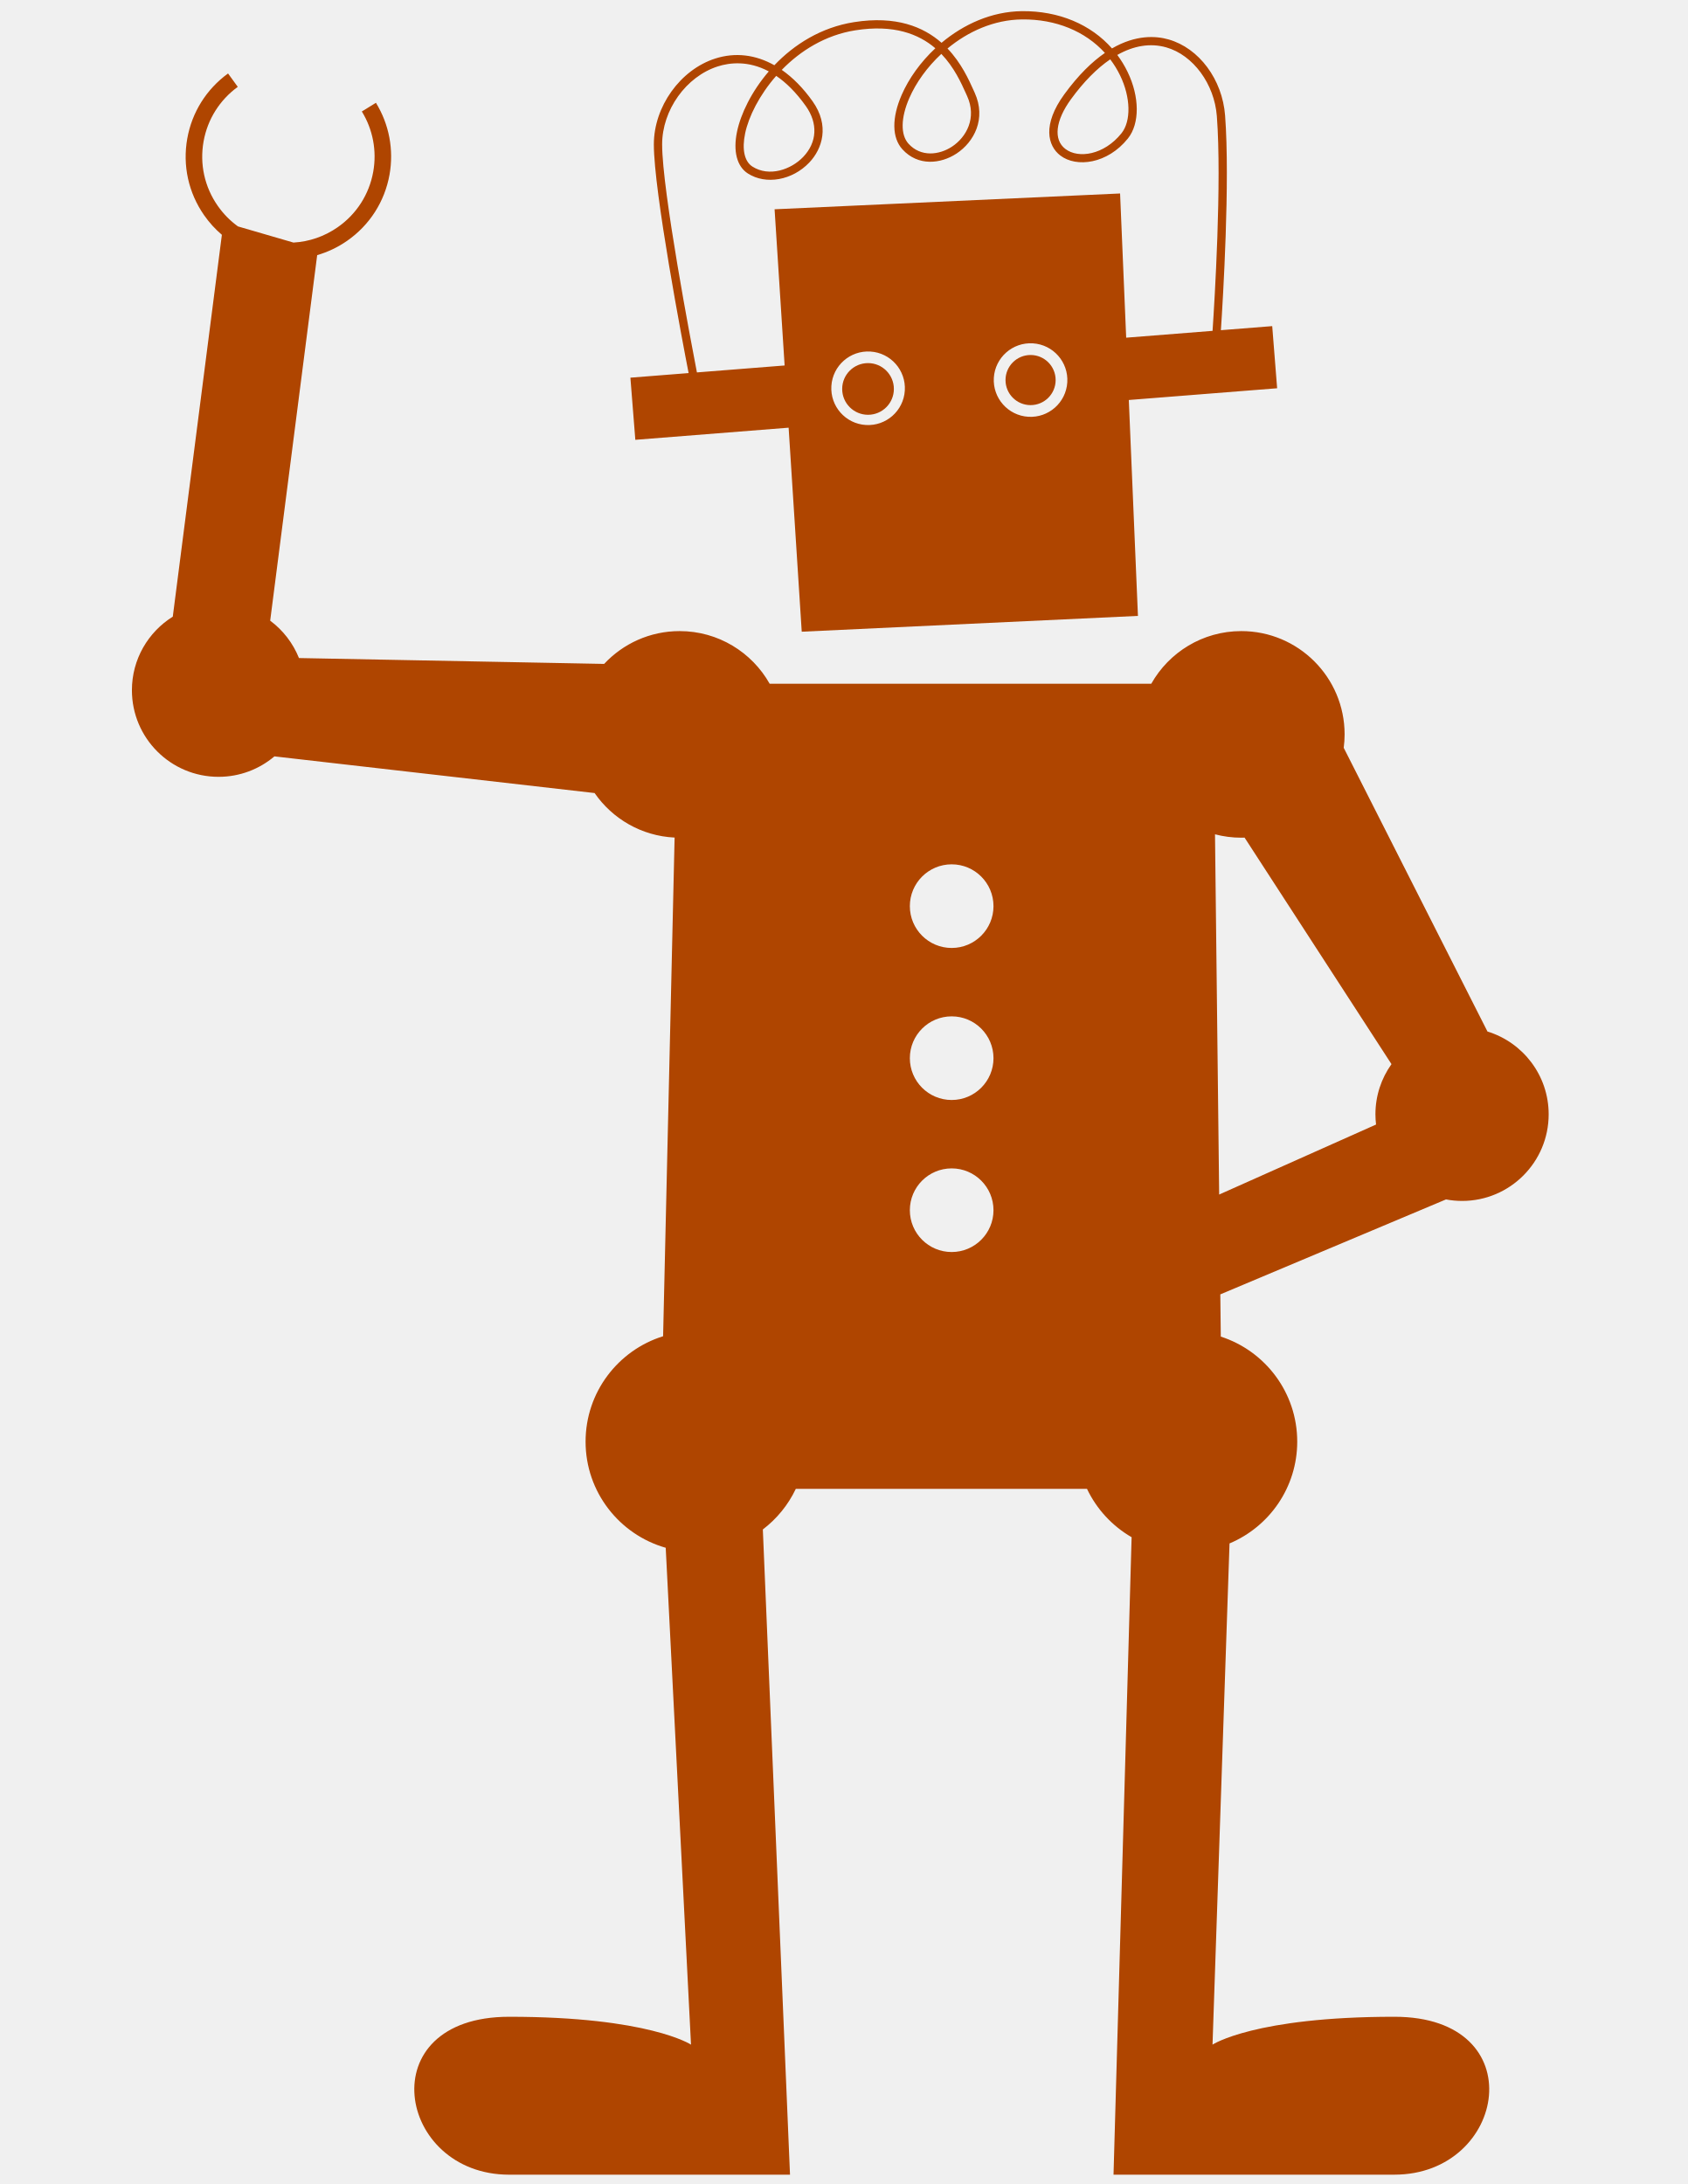
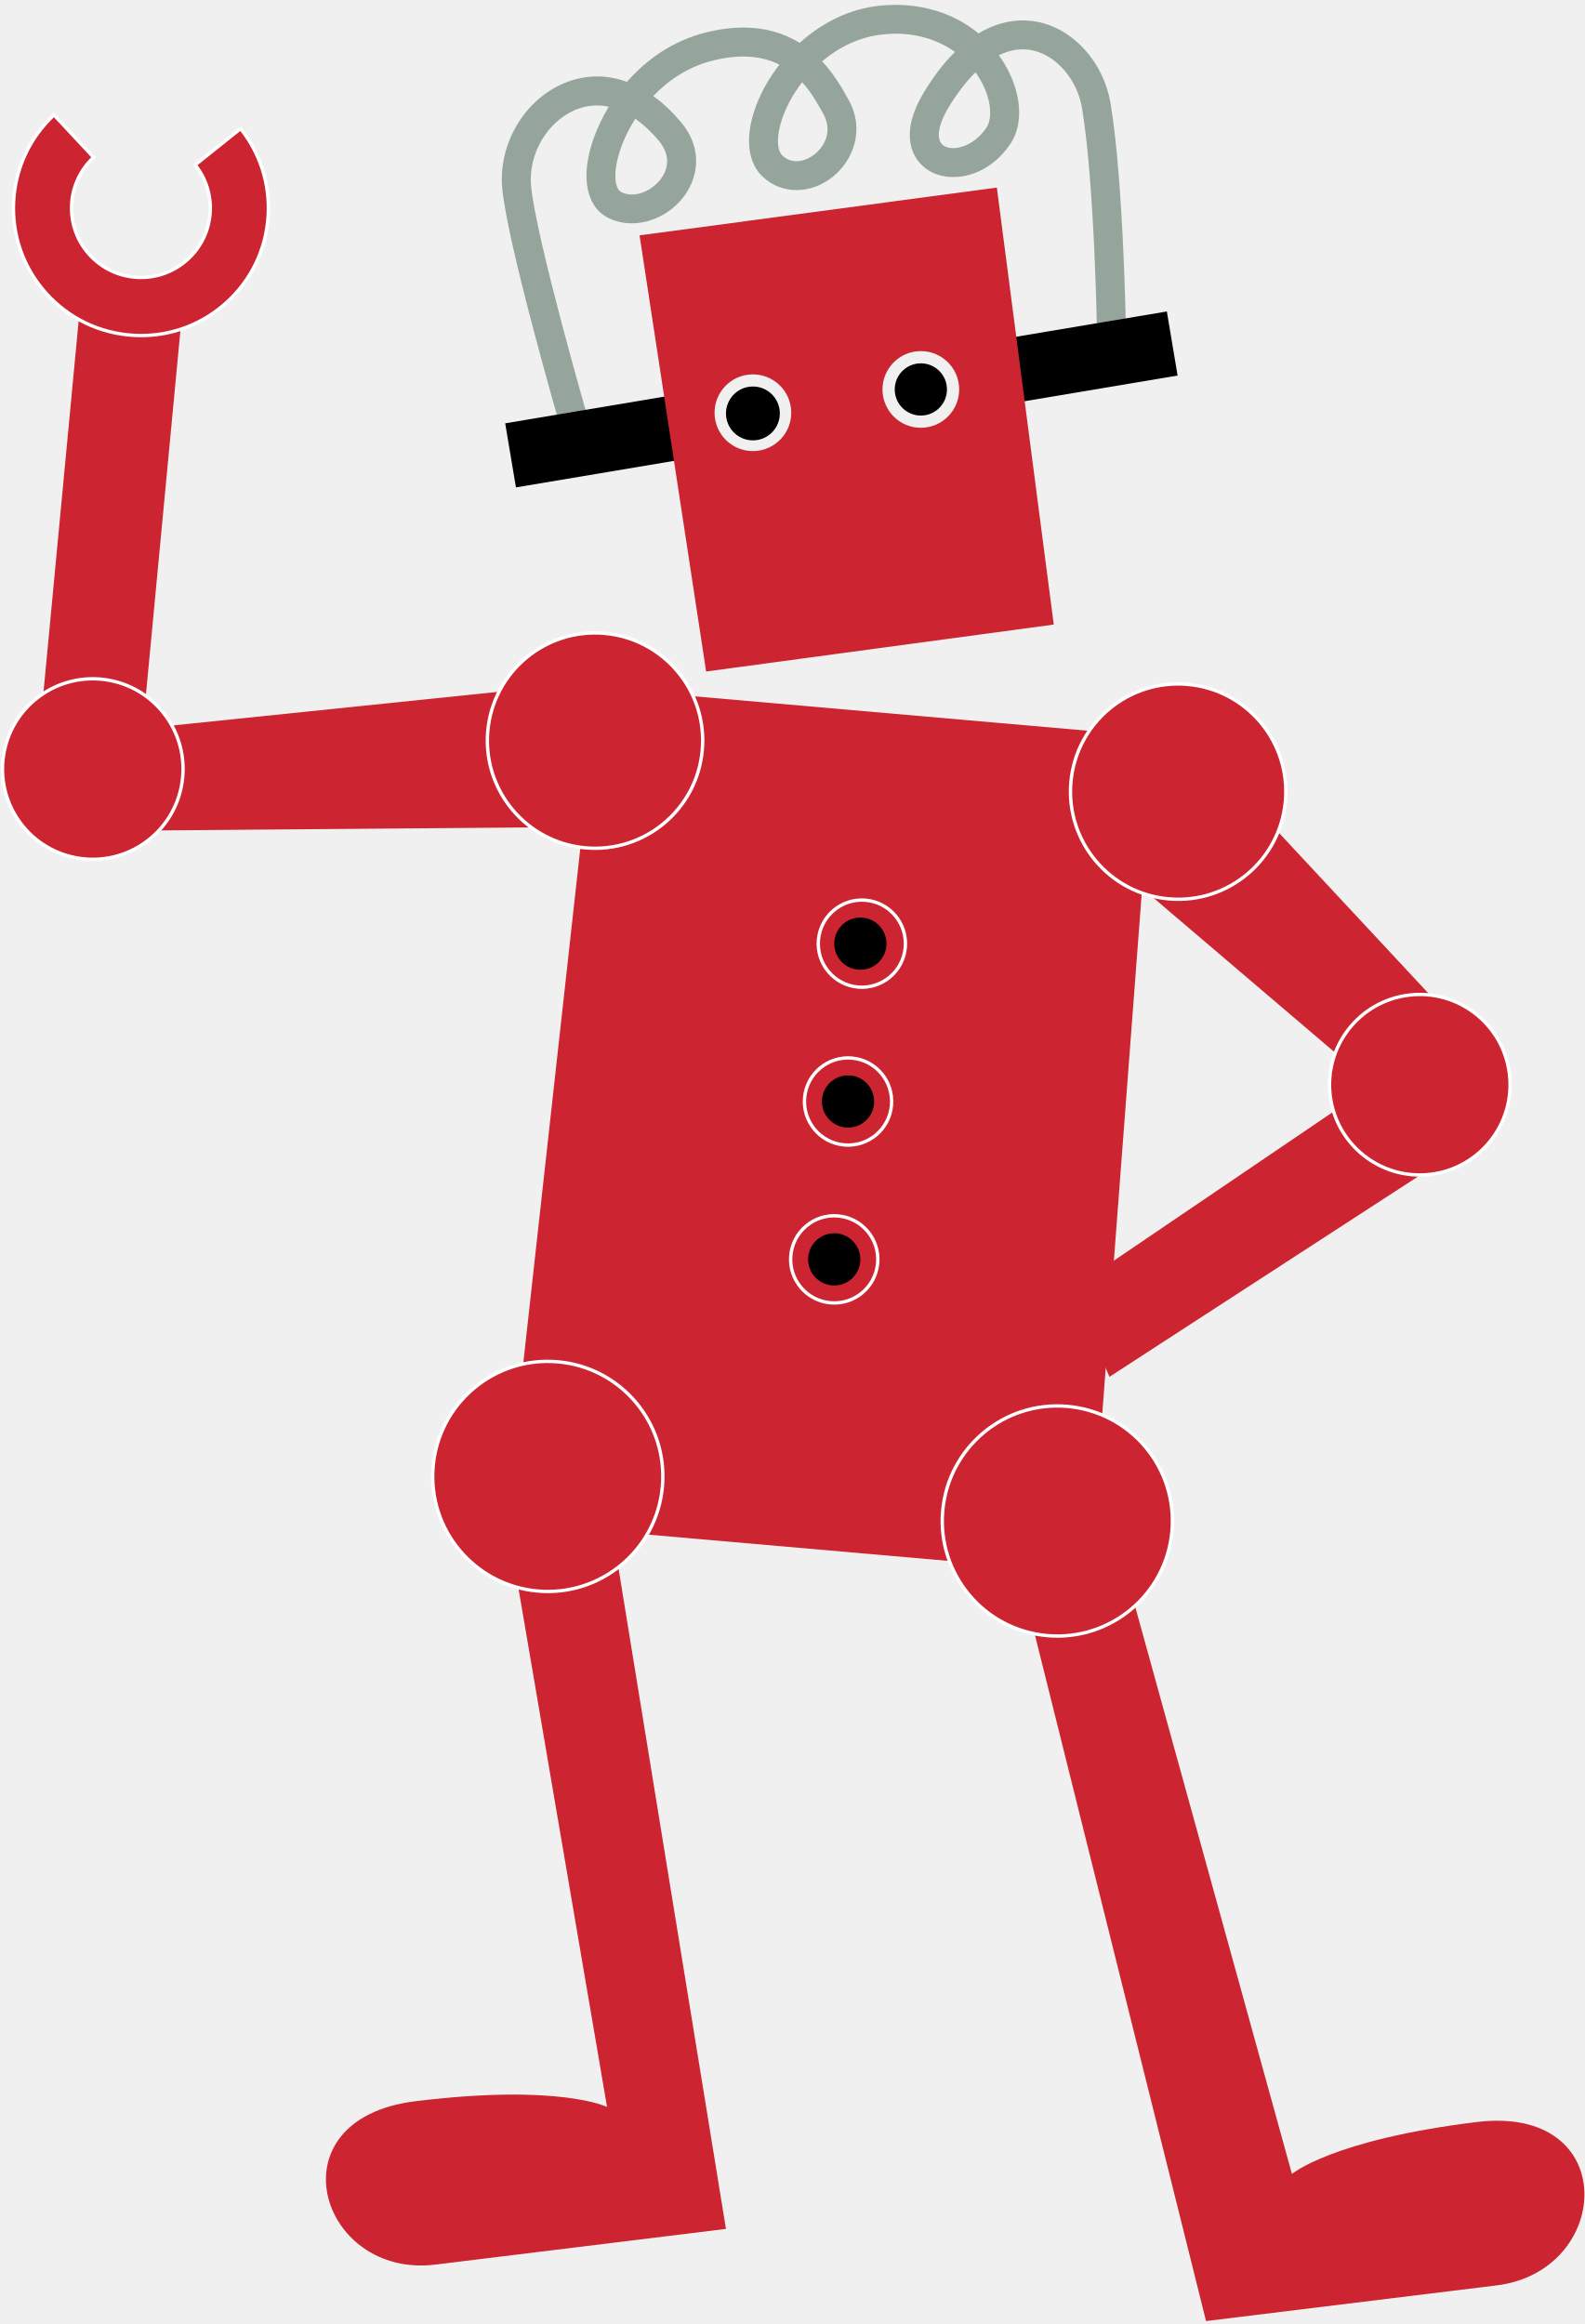
- <svg xmlns="http://www.w3.org/2000/svg" version="1.1" id="Layer_1" x="0px" y="0px" width="612px" height="792px" viewBox="0 0 612 792" enable-background="new 0 0 612 792" xml:space="preserve">
+ <svg xmlns="http://www.w3.org/2000/svg" xmlns:xlink="http://www.w3.org/1999/xlink" version="1.1" id="Layer_1" x="0px" y="0px" width="539.946px" height="792px" viewBox="72.054 0 539.946 792" enable-background="new 72.054 0 539.946 792" xml:space="preserve">
+   <polygon fill="#CC2430" points="443.56,536.169 244.376,518.742 275.875,234.429 465.198,250.993 " />
+   <polygon fill="#CC2430" points="553.861,360.26 573.024,389.443 450.138,469.209 437.506,439.215 " />
  <g>
-     <path fill="#AF4500" d="M230.365,159.494l55.584-4.399l4.754,73.984l121.908-5.731l-3.311-78.294l53.781-4.256l-1.783-22.531   l-18.611,1.473c0.765-11.508,3.344-53.905,1.523-77.852c-0.999-13.1-9.436-24.447-20.516-27.593   c-4.474-1.271-11.761-1.802-20.493,3.267c-7.698-8.731-19.284-13.64-32.641-13.514c-11.047,0.116-21.194,4.794-29.165,11.469   c-6.576-5.785-16.475-9.891-31.704-7.49c-11.99,1.889-21.744,8.109-28.913,15.631c-6.812-3.846-14.163-4.751-21.415-2.436   c-12.703,4.054-22.281,17.444-22.281,31.146c0,17.079,10.344,71.289,12.603,82.922l-21.106,1.67L230.365,159.494z M328.08,141.639   c-0.464,7.356-6.802,12.942-14.154,12.479c-7.354-0.46-12.939-6.794-12.476-14.154c0.464-7.354,6.798-12.939,14.155-12.479   C322.958,127.944,328.544,134.282,328.08,141.639z M386.994,138.659c-0.464,7.356-6.801,12.939-14.154,12.479   c-7.356-0.46-12.939-6.798-12.482-14.151c0.467-7.35,6.805-12.939,14.158-12.479C381.872,124.968,387.455,131.303,386.994,138.659z    M402.562,21.518c1.368,1.801,2.568,3.753,3.584,5.843c3.848,7.918,4.044,16.549,0.479,20.989   c-6.31,7.862-15.611,9.275-20.337,5.659c-4.395-3.36-3.611-10.271,2.044-18.036C392.935,29.654,397.731,24.806,402.562,21.518z    M341.319,19.551c4.66,4.845,7.23,10.565,8.975,14.451l0.39,0.865c3.547,7.819-0.21,14.833-5.507,18.315   c-4.608,3.03-11.268,3.878-15.756-1.062c-2.933-3.229-2.825-9.415,0.286-16.546C332.152,29.972,336.176,24.325,341.319,19.551z    M281.446,27.515c3.514,2.384,7.149,5.892,10.74,10.943c4.447,6.259,4.1,13.146-0.928,18.425   c-4.395,4.614-12.355,7.414-18.451,3.513c-2.884-1.844-3.841-6.234-2.625-12.042C271.455,42.276,275.34,34.464,281.446,27.515z    M240.085,52.367c0-12.453,8.681-24.614,20.193-28.289c4.195-1.339,10.941-2.205,18.48,1.812   c-6.215,7.229-10.148,15.332-11.512,21.849c-1.486,7.097-0.048,12.631,3.945,15.185c6.537,4.182,16.1,2.476,22.24-3.972   c4.706-4.941,7.493-13.376,1.201-22.232c-3.41-4.797-7.179-8.611-11.172-11.381c6.744-6.914,15.784-12.631,26.7-14.351   c13.907-2.192,22.936,1.33,28.99,6.514c-5.4,5.041-9.62,10.979-12.192,16.872c-3.652,8.368-3.564,15.572,0.242,19.763   c5.68,6.252,13.948,5.284,19.625,1.552c6.363-4.185,10.87-12.629,6.591-22.062l-0.385-0.854c-1.726-3.842-4.457-9.927-9.475-15.184   c7.431-6.149,16.827-10.438,27.037-10.544c12.225-0.138,22.902,4.291,30.037,12.146c-4.622,3.184-9.592,7.969-14.725,15.016   c-8.031,11.028-6.01,18.691-1.441,22.185c5.854,4.474,17.093,3.064,24.5-6.164c4.333-5.396,4.285-15.113-0.119-24.178   c-1.062-2.187-2.31-4.232-3.724-6.127c6.01-3.399,12.032-4.369,17.755-2.744c9.738,2.766,17.452,13.252,18.343,24.936   c1.831,24.07-0.831,67.091-1.554,77.863l-31.319,2.479l-2.211-52.295l-125.276,5.729l3.64,56.644l-31.801,2.517   C250.631,124.377,240.085,69.113,240.085,52.367z" />
-     <path fill="#AF4500" d="M524.303,434.957c1.889,0.354,3.834,0.548,5.826,0.548c17.346,0,31.407-14.062,31.407-31.407   c0-14.138-9.343-26.091-22.19-30.029l-52.123-102.891c0.206-1.592,0.324-3.211,0.324-4.858c0-20.689-16.771-37.461-37.461-37.461   c-14.015,0-26.223,7.701-32.647,19.098H279.077c-6.424-11.396-18.633-19.098-32.647-19.098c-10.805,0-20.535,4.581-27.373,11.899   l-110.653-2.126c-2.174-5.43-5.812-10.113-10.437-13.553l17.04-132.558c3.826-1.119,7.492-2.846,10.858-5.191   c8.162-5.686,13.622-14.21,15.375-24.004c1.61-9.016-0.141-18.266-4.932-26.046l-5.109,3.146   c4.017,6.524,5.485,14.282,4.135,21.845c-1.47,8.215-6.051,15.367-12.898,20.137c-4.805,3.347-10.322,5.234-16.023,5.557   l-20.135-5.86c-2.812-2.034-5.294-4.545-7.337-7.477c-4.774-6.849-6.594-15.144-5.125-23.356c1.429-7.98,5.833-15.003,12.4-19.776   l-3.527-4.854C74.86,32.329,69.612,40.7,67.908,50.214c-1.751,9.792,0.419,19.68,6.11,27.844c1.858,2.666,4.024,5.037,6.433,7.091   L62.65,223.627c-8.896,5.546-14.82,15.413-14.82,26.668c0,17.348,14.063,31.411,31.411,31.411c7.723,0,14.79-2.792,20.26-7.415   l116.098,13.298c6.437,9.312,16.976,15.568,29.009,16.145l-4.172,180.834c-16.285,5.075-28.107,20.267-28.107,38.226   c0,18.291,12.286,33.712,29.057,38.486l9.168,180.183c0,0-15.221-10.109-65.946-10.106c-50.729,0-40.697,57.263,0,57.263   c40.697,0,101.842,0,101.842,0L276.6,554.641c5.071-3.863,9.192-8.905,11.952-14.721h105.59c3.49,7.355,9.16,13.472,16.173,17.529   l-6.56,231.169c0,0,61.146-0.004,101.842-0.004c40.697,0,50.725-57.259,0-57.259s-65.945,10.106-65.945,10.106l6.166-181.756   c14.418-6.056,24.547-20.306,24.547-36.913c0-17.811-11.634-32.893-27.712-38.091l-0.177-15.312L524.303,434.957z M440.551,302.551   c3.045,0.799,6.239,1.229,9.535,1.229c0.399,0,0.794-0.018,1.189-0.03l53.268,82.145c-3.66,5.136-5.821,11.416-5.821,18.204   c0,1.253,0.082,2.486,0.225,3.701l-56.888,25.388L440.551,302.551z M345.068,454.03c-8.374,0-15.163-6.789-15.163-15.163   c0-8.375,6.789-15.164,15.163-15.164c8.375,0,15.164,6.789,15.164,15.164C360.232,447.241,353.443,454.03,345.068,454.03z    M345.068,398.898c-8.374,0-15.163-6.79-15.163-15.164s6.789-15.164,15.163-15.164c8.375,0,15.164,6.789,15.164,15.164   S353.443,398.898,345.068,398.898z M345.068,343.766c-8.374,0-15.163-6.789-15.163-15.164c0-8.375,6.789-15.164,15.163-15.164   c8.375,0,15.164,6.789,15.164,15.164C360.232,336.977,353.443,343.766,345.068,343.766z" />
-     <circle fill="#AF4500" cx="314.741" cy="141.046" r="9.371" />
-     <circle fill="#AF4500" cx="373.68" cy="137.823" r="9.087" />
+     <defs>
+       <rect id="SVGID_1_" x="74.061" y="1.662" width="537.938" height="789.338" />
+     </defs>
+     <clipPath id="SVGID_2_">
+       <use xlink:href="#SVGID_1_" overflow="visible" />
+     </clipPath>
+     <path clip-path="url(#SVGID_2_)" fill="#96A59C" d="M345.419,28.02c-3.095,4-5.445,8.348-6.868,12.59   c-1.913,5.69-1.834,10.578,0.195,12.456c3.503,3.238,8.06,1.766,10.903-0.48c3.427-2.707,6.247-7.958,2.926-13.854l-0.459-0.819   C350.528,35.071,348.463,31.372,345.419,28.02 M404.491,24.65c-3.186,3.124-6.287,7.158-9.231,12.045   c-3.701,6.146-4.314,11.245-1.564,12.991c3.05,1.943,10.058,0.498,14.548-6.226c2.003-2.998,1.838-9.682-2.346-16.666   C405.455,26.054,404.986,25.341,404.491,24.65 M288.568,40.475c-3.816,5.941-6.063,12.097-6.642,16.926   c-0.485,4.055,0.199,7.198,1.74,8.004c4.451,2.332,10.271-0.245,13.323-4.075c1.983-2.484,4.538-7.549-0.594-13.581   C293.857,44.769,291.235,42.34,288.568,40.475 M263.209,146.246c-0.75-2.59-18.388-63.662-20.012-82.237   c-1.313-14.998,7.571-30.002,21.125-35.671c7.02-2.932,14.324-3.021,21.389-0.43c6.633-7.604,15.63-14.045,26.917-16.847   c14.232-3.552,24.524-1.022,31.929,3.556c7.433-6.709,16.848-11.651,27.409-12.689c12.887-1.293,24.766,2.181,33.542,9.457   c8.117-4.871,15.323-4.857,19.972-3.965c12.439,2.385,22.741,13.867,25.055,27.918c4.457,27.049,5.215,77.099,5.246,79.216   l-9.861,0.142c-0.008-0.512-0.777-51.435-5.111-77.752c-1.633-9.9-8.856-18.243-17.186-19.84   c-3.682-0.705-7.444-0.106-11.174,1.719c0.673,0.933,1.311,1.902,1.912,2.906c5.82,9.715,6.638,20.395,2.084,27.208   c-7.786,11.654-20.613,13.787-28.032,9.078c-6.12-3.885-9.755-12.864-1.597-26.403c3.547-5.892,7.148-10.437,10.684-13.92   c-6.607-4.707-15.213-7.013-24.571-5.948c-7.869,0.773-14.957,4.295-20.722,9.176c4.211,4.471,6.862,9.222,8.519,12.185   l0.443,0.789c5.934,10.537,1.361,21.086-5.403,26.431c-7.516,5.942-17.269,5.938-23.709-0.014   c-5.106-4.719-6.146-13.043-2.854-22.837c1.75-5.202,4.647-10.537,8.472-15.447c-5.442-2.746-12.722-3.861-22.666-1.396   c-8.272,2.053-15.082,6.611-20.337,12.096c3.203,2.3,6.299,5.185,9.234,8.632c8.237,9.679,5.808,19.843,0.793,26.122   c-6.439,8.062-17.445,10.922-25.597,6.665c-5.445-2.85-7.985-9.377-6.962-17.912c0.693-5.806,3.171-12.939,7.388-19.87   c-3.846-0.822-7.682-0.484-11.397,1.073c-9.546,3.992-16.042,15.047-15.109,25.716c1.542,17.624,19.48,79.726,19.66,80.352   L263.209,146.246z" />
+   </g>
+   <rect x="245.648" y="139.294" transform="matrix(-0.9862 0.1655 -0.1655 -0.9862 570.5008 253.2013)" width="58.11" height="22.142" />
+   <polygon points="416.056,137.597 473.359,127.981 469.701,106.148 412.393,115.759 " />
+   <polygon fill="#CC2430" points="565.52,345.7 544.223,373.374 439.857,284.442 469.371,242.467 " />
+   <polygon fill="#CC2430" points="94.564,283.25 104.969,249.912 259.968,233.898 260.538,281.902 " />
+   <polygon fill="#CC2430" points="118.67,269.62 84.213,264.002 100.04,96.873 134.5,102.471 " />
+   <g>
+     <defs>
+       <rect id="SVGID_3_" x="72.054" y="-1.283" width="539.944" height="792.283" />
+     </defs>
+     <clipPath id="SVGID_4_">
+       <use xlink:href="#SVGID_3_" overflow="visible" />
+     </clipPath>
+     <path clip-path="url(#SVGID_4_)" fill="#CC2430" d="M512.328,740.871l-61.8-223.643l-34.657,4.374L483.058,791   c0,0,59.444-7.298,99.012-12.157c39.567-4.858,42.481-61.723-6.836-55.667C525.919,729.231,512.328,740.871,512.328,740.871" />
+     <path clip-path="url(#SVGID_4_)" fill="#CC2430" d="M278.927,718.038l-33.531-196.337l34.685-4.138l39.372,242.033   c0,0-59.442,7.3-99.01,12.155c-39.565,4.86-56.151-49.609-6.834-55.668C262.925,710.031,278.927,718.038,278.927,718.038" />
+     <path clip-path="url(#SVGID_4_)" d="M337.806,140.669c0.124,5.067-3.884,9.272-8.947,9.399c-5.069,0.126-9.283-3.884-9.402-8.951   c-0.12-5.067,3.886-9.272,8.949-9.398C333.475,131.592,337.683,135.6,337.806,140.669" />
+     <path clip-path="url(#SVGID_4_)" fill="#CC2430" d="M386.182,145.784c-7.215,0.178-13.207-5.53-13.383-12.745   c-0.177-7.213,5.532-13.208,12.747-13.382c7.216-0.178,13.206,5.526,13.382,12.743   C399.104,139.614,393.395,145.605,386.182,145.784 M328.951,153.721c-7.215,0.179-13.207-5.526-13.382-12.75   c-0.176-7.213,5.53-13.204,12.745-13.382c7.216-0.173,13.206,5.53,13.383,12.745C341.873,147.552,336.167,153.543,328.951,153.721    M411.761,63.922L290.008,80.208l22.687,148.634l118.463-15.998L411.761,63.922z" />
+     <path clip-path="url(#SVGID_4_)" d="M394.763,132.499c0.118,4.917-3.771,8.996-8.682,9.115c-4.909,0.119-8.992-3.764-9.114-8.678   c-0.121-4.911,3.771-8.991,8.683-9.113C390.56,123.7,394.641,127.585,394.763,132.499" />
+     <path clip-path="url(#SVGID_4_)" fill="#CC2430" d="M380.562,322.878c-0.718,8.174-7.917,14.221-16.096,13.504   c-8.171-0.713-14.219-7.919-13.505-16.092c0.717-8.173,7.922-14.218,16.094-13.501   C375.233,307.503,381.275,314.707,380.562,322.878" />
+     <path clip-path="url(#SVGID_4_)" fill="none" stroke="#FFFFFF" stroke-width="1.145" stroke-miterlimit="10" d="M380.562,322.878   c-0.718,8.174-7.917,14.221-16.096,13.504c-8.171-0.713-14.219-7.919-13.505-16.092c0.717-8.173,7.922-14.218,16.094-13.501   C375.233,307.503,381.275,314.707,380.562,322.878z" />
+     <path clip-path="url(#SVGID_4_)" fill="#CC2430" d="M375.853,376.677c-0.716,8.174-7.915,14.22-16.093,13.505   c-8.173-0.715-14.22-7.92-13.505-16.095c0.716-8.171,7.922-14.216,16.095-13.5C370.525,361.303,376.567,368.505,375.853,376.677" />
+     <path clip-path="url(#SVGID_4_)" fill="none" stroke="#FFFFFF" stroke-width="1.145" stroke-miterlimit="10" d="M375.853,376.677   c-0.716,8.174-7.915,14.22-16.093,13.505c-8.173-0.715-14.22-7.92-13.505-16.095c0.716-8.171,7.922-14.216,16.095-13.5   C370.525,361.303,376.567,368.505,375.853,376.677z" />
+     <path clip-path="url(#SVGID_4_)" fill="#CC2430" d="M371.147,430.473c-0.716,8.177-7.917,14.223-16.094,13.507   c-8.173-0.715-14.22-7.92-13.506-16.096c0.716-8.173,7.922-14.218,16.095-13.502C365.82,415.098,371.862,422.3,371.147,430.473" />
+     <path clip-path="url(#SVGID_4_)" fill="none" stroke="#FFFFFF" stroke-width="1.145" stroke-miterlimit="10" d="M371.147,430.473   c-0.716,8.177-7.917,14.223-16.094,13.507c-8.173-0.715-14.22-7.92-13.506-16.096c0.716-8.173,7.922-14.218,16.095-13.502   C365.82,415.098,371.862,422.3,371.147,430.473z" />
+     <path clip-path="url(#SVGID_4_)" fill="#CC2430" d="M125.481,114.027c-2.554,0.314-5.152,0.402-7.775,0.256   c-11.579-0.63-22.226-5.734-29.975-14.379c-7.747-8.642-11.665-19.781-11.03-31.365c0.62-11.259,5.505-21.694,13.755-29.391   l13.503,14.476c-4.494,4.193-7.157,9.874-7.493,16c-0.345,6.3,1.787,12.363,6.005,17.068c4.217,4.704,10.013,7.482,16.317,7.827   c6.309,0.339,12.366-1.78,17.072-5.993c4.702-4.213,7.483-10.008,7.83-16.315c0.319-5.801-1.498-11.491-5.116-16.021l15.467-12.352   c6.653,8.331,9.999,18.791,9.413,29.454c-0.637,11.589-5.745,22.234-14.386,29.974   C142.383,109.259,134.204,112.957,125.481,114.027" />
+     <path clip-path="url(#SVGID_4_)" fill="none" stroke="#FFFFFF" stroke-width="1.145" stroke-miterlimit="10" d="M125.481,114.027   c-2.554,0.314-5.152,0.402-7.775,0.256c-11.579-0.63-22.226-5.734-29.975-14.379c-7.747-8.642-11.665-19.781-11.03-31.365   c0.62-11.259,5.505-21.694,13.755-29.391l13.503,14.476c-4.494,4.193-7.157,9.874-7.493,16c-0.345,6.3,1.787,12.363,6.005,17.068   c4.217,4.704,10.013,7.482,16.317,7.827c6.309,0.339,12.366-1.78,17.072-5.993c4.702-4.213,7.483-10.008,7.83-16.315   c0.319-5.801-1.498-11.491-5.116-16.021l15.467-12.352c6.653,8.331,9.999,18.791,9.413,29.454   c-0.637,11.589-5.745,22.234-14.386,29.974C142.383,109.259,134.204,112.957,125.481,114.027z" />
+     <path clip-path="url(#SVGID_4_)" fill="#CC2430" d="M510.104,272.974c-1.766,20.189-19.565,35.119-39.751,33.352   c-20.183-1.766-35.12-19.56-33.355-39.748c1.767-20.185,19.566-35.118,39.754-33.353   C496.934,234.992,511.871,252.791,510.104,272.974" />
+     <path clip-path="url(#SVGID_4_)" fill="none" stroke="#FFFFFF" stroke-width="1.145" stroke-miterlimit="10" d="M510.104,272.974   c-1.766,20.189-19.565,35.119-39.751,33.352c-20.183-1.766-35.12-19.56-33.355-39.748c1.767-20.185,19.566-35.118,39.754-33.353   C496.934,234.992,511.871,252.791,510.104,272.974z" />
+     <path clip-path="url(#SVGID_4_)" fill="#CC2430" d="M311.384,255.588c-1.766,20.189-19.567,35.12-39.751,33.353   c-20.186-1.766-35.123-19.56-33.356-39.748c1.766-20.185,19.567-35.118,39.752-33.353   C298.213,217.606,313.15,235.405,311.384,255.588" />
+     <path clip-path="url(#SVGID_4_)" fill="none" stroke="#FFFFFF" stroke-width="1.145" stroke-miterlimit="10" d="M311.384,255.588   c-1.766,20.189-19.567,35.12-39.751,33.353c-20.186-1.766-35.123-19.56-33.356-39.748c1.766-20.185,19.567-35.118,39.752-33.353   C298.213,217.606,313.15,235.405,311.384,255.588z" />
+     <path clip-path="url(#SVGID_4_)" fill="#CC2430" d="M297.792,506.573c-1.887,21.564-20.912,37.522-42.484,35.636   c-21.572-1.888-37.534-20.907-35.648-42.472c1.887-21.577,20.909-37.532,42.482-35.646   C283.715,465.979,299.681,484.993,297.792,506.573" />
+     <path clip-path="url(#SVGID_4_)" fill="none" stroke="#FFFFFF" stroke-width="1.145" stroke-miterlimit="10" d="M297.792,506.573   c-1.887,21.564-20.912,37.522-42.484,35.636c-21.572-1.888-37.534-20.907-35.648-42.472c1.887-21.577,20.909-37.532,42.482-35.646   C283.715,465.979,299.681,484.993,297.792,506.573z" />
+     <path clip-path="url(#SVGID_4_)" fill="#CC2430" d="M471.44,521.766c-1.886,21.564-20.911,37.522-42.485,35.635   c-21.568-1.888-37.53-20.907-35.643-42.471c1.889-21.577,20.907-37.533,42.476-35.646   C457.363,481.171,473.33,500.187,471.44,521.766" />
+     <path clip-path="url(#SVGID_4_)" fill="none" stroke="#FFFFFF" stroke-width="1.145" stroke-miterlimit="10" d="M471.44,521.766   c-1.886,21.564-20.911,37.522-42.485,35.635c-21.568-1.888-37.53-20.907-35.643-42.471c1.889-21.577,20.907-37.533,42.476-35.646   C457.363,481.171,473.33,500.187,471.44,521.766z" />
+     <path clip-path="url(#SVGID_4_)" fill="#CC2430" d="M586.449,365.942c2.07,16.858-9.926,32.209-26.788,34.277   c-16.861,2.071-32.21-9.921-34.279-26.779c-2.07-16.858,9.92-32.21,26.781-34.283C569.026,337.089,584.379,349.083,586.449,365.942   " />
+     <ellipse transform="matrix(0.9925 -0.1219 0.1219 0.9925 -40.9123 70.5086)" clip-path="url(#SVGID_4_)" fill="none" stroke="#FFFFFF" stroke-width="1.145" stroke-miterlimit="10" cx="555.916" cy="369.692" rx="30.763" ry="30.757" />
+     <path clip-path="url(#SVGID_4_)" fill="#CC2430" d="M78.897,280.328c-10.071-13.676-7.147-32.933,6.533-43.007   c13.68-10.077,32.937-7.153,43.013,6.521c10.068,13.679,7.146,32.937-6.534,43.014C108.23,296.93,88.965,294.002,78.897,280.328" />
+     <path clip-path="url(#SVGID_4_)" fill="none" stroke="#FFFFFF" stroke-width="1.145" stroke-miterlimit="10" d="M78.897,280.328   c-10.071-13.676-7.147-32.933,6.533-43.007c13.68-10.077,32.937-7.153,43.013,6.521c10.068,13.679,7.146,32.937-6.534,43.014   C108.23,296.93,88.965,294.002,78.897,280.328z" />
+     <path clip-path="url(#SVGID_4_)" d="M374.14,321.989c-0.224,4.915-4.39,8.712-9.296,8.488c-4.906-0.224-8.708-4.381-8.487-9.293   c0.221-4.907,4.39-8.706,9.298-8.485C370.559,312.919,374.359,317.08,374.14,321.989" />
+     <path clip-path="url(#SVGID_4_)" d="M369.854,376.712c-0.735,4.864-5.273,8.205-10.131,7.47c-4.856-0.736-8.201-5.269-7.469-10.129   c0.733-4.858,5.273-8.2,10.133-7.468C367.241,367.317,370.587,371.852,369.854,376.712" />
+     <path clip-path="url(#SVGID_4_)" d="M365.148,430.509c-0.738,4.864-5.275,8.204-10.134,7.47c-4.855-0.735-8.2-5.268-7.468-10.129   c0.734-4.859,5.276-8.2,10.134-7.469C362.534,421.113,365.88,425.65,365.148,430.509" />
  </g>
</svg>
